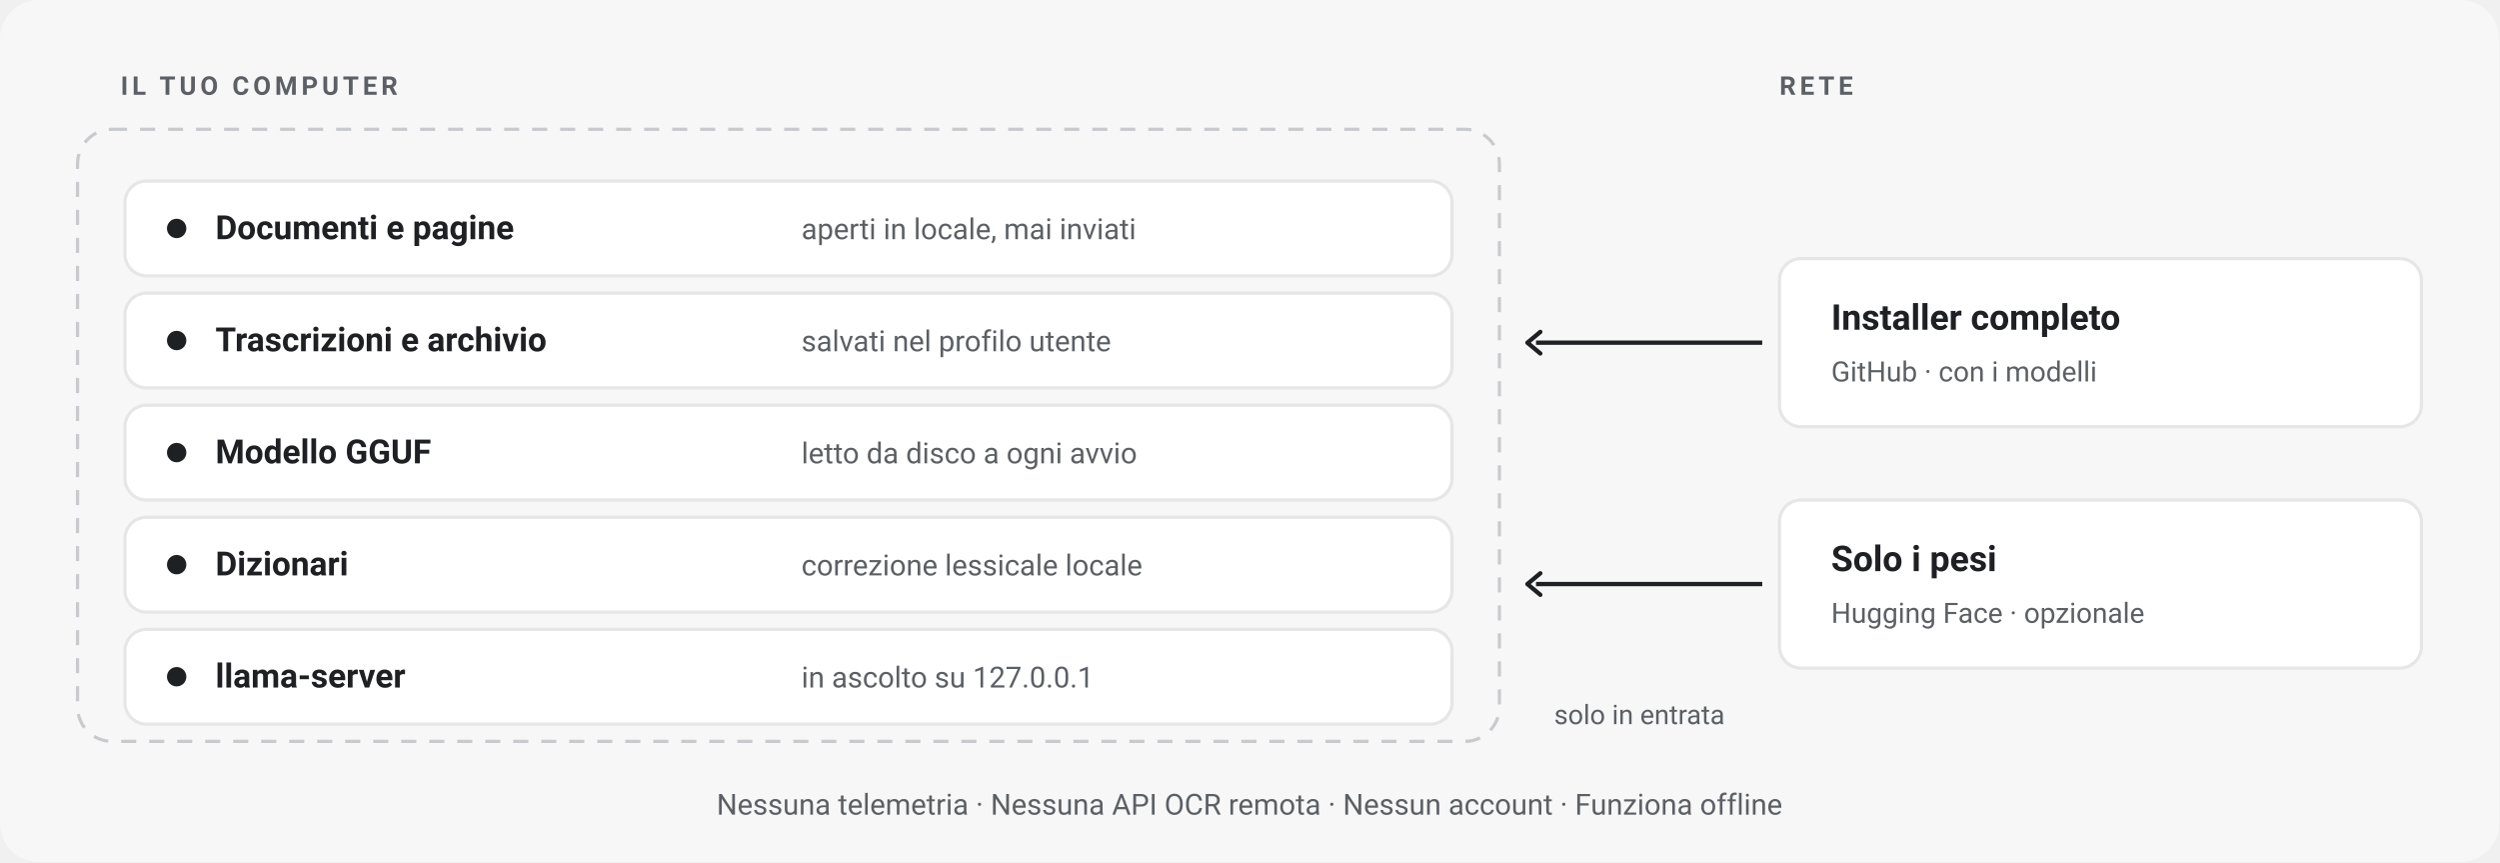
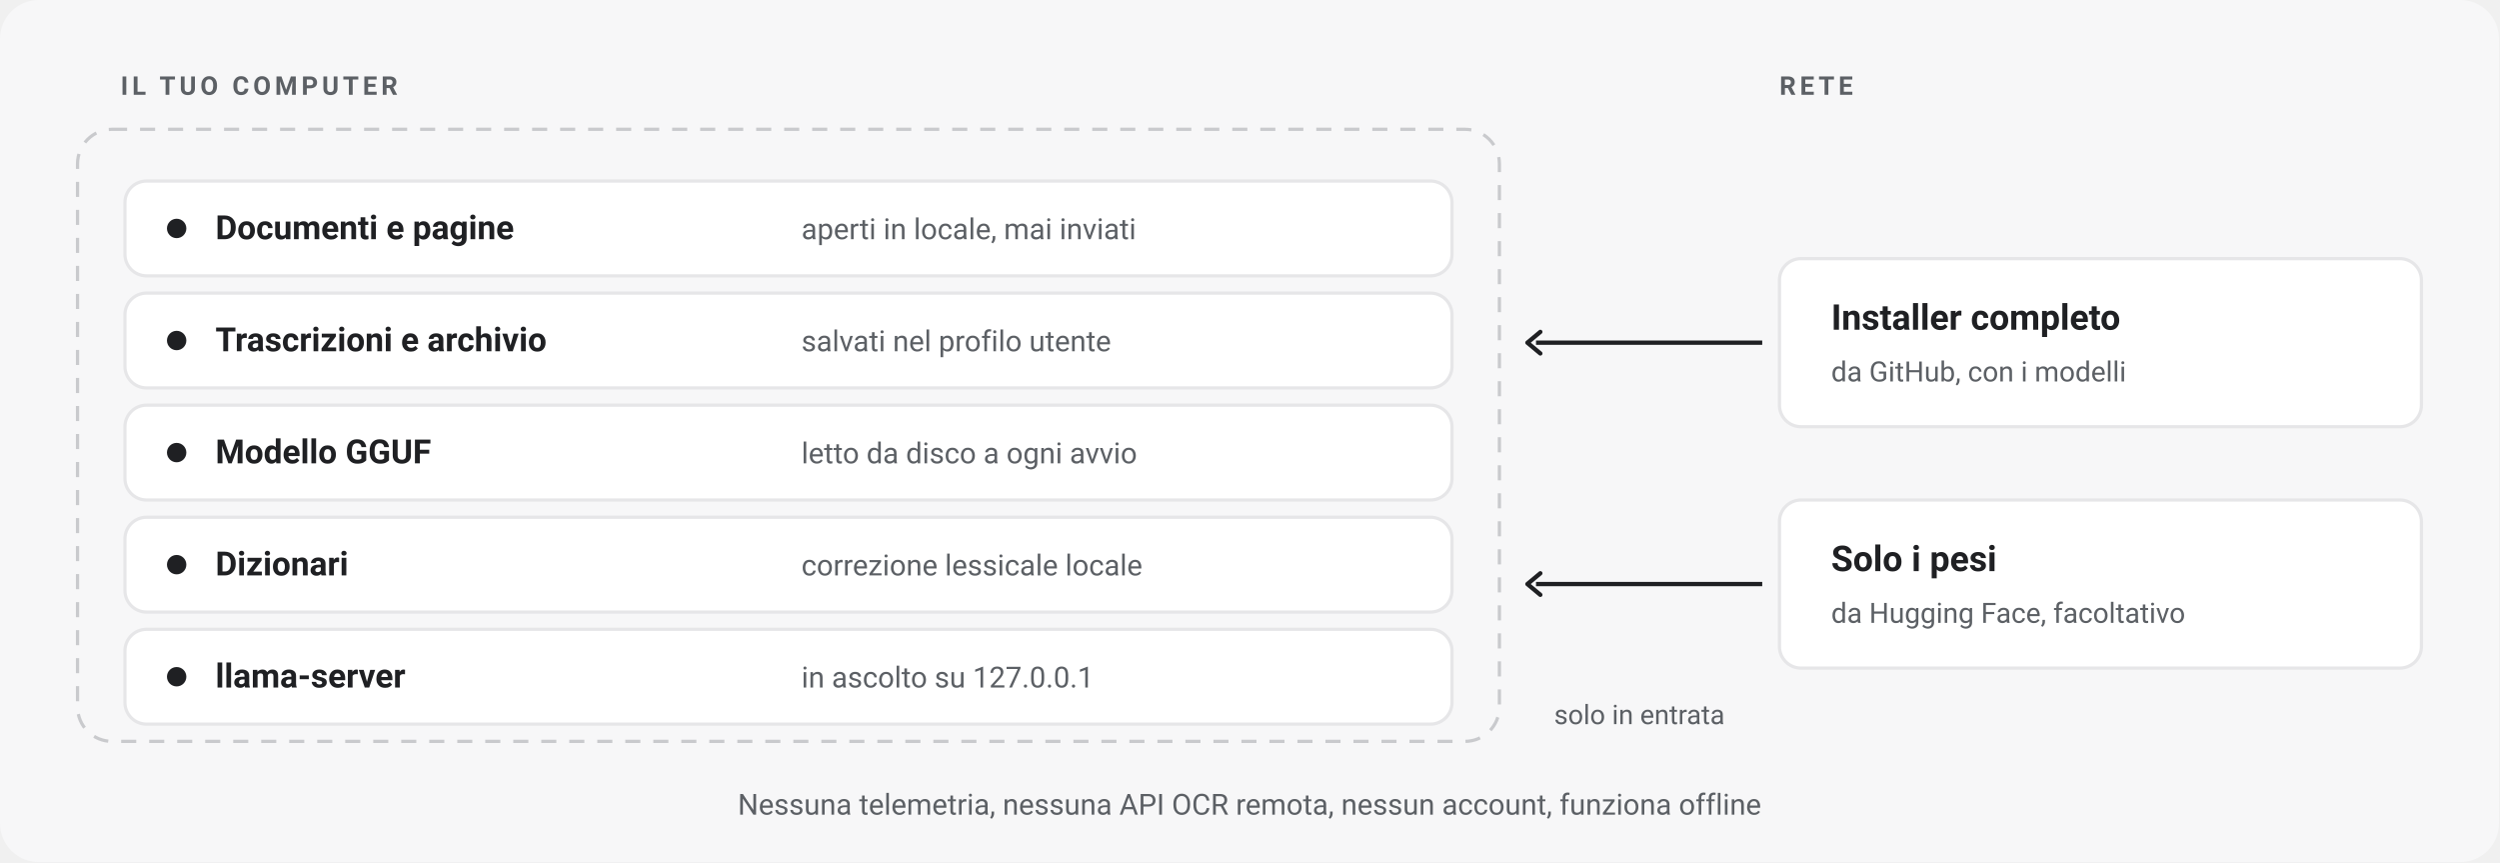
<svg xmlns="http://www.w3.org/2000/svg" width="1160" height="400" viewBox="0 0 1160 400" role="img" aria-labelledby="titolo descrizione">
  <rect width="1160" height="400" rx="18" fill="#f7f7f8" />
  <g font-family="system-ui,-apple-system,Segoe UI,Roboto,Arial,sans-serif">
    <rect x="36" y="60" width="660" height="284" rx="16" fill="none" stroke="#c9cacd" stroke-width="1.5" stroke-dasharray="7 6" />
    <text x="56" y="44" font-size="12" fill="#5c6065" font-weight="600" text-anchor="start" letter-spacing="1.8">IL TUO COMPUTER</text>
    <text x="826" y="44" font-size="12" fill="#5c6065" font-weight="600" text-anchor="start" letter-spacing="1.8">RETE</text>
    <rect x="58" y="84" width="616" height="44" rx="10" fill="#ffffff" stroke="#e6e6e8" stroke-width="1.5" />
    <circle cx="82" cy="106" r="4.5" fill="#1f2023" />
    <text x="100" y="111" font-size="15.5" fill="#1f2023" font-weight="600" text-anchor="start">Documenti e pagine</text>
    <text x="372" y="111" font-size="13.5" fill="#5c6065" font-weight="400" text-anchor="start">aperti in locale, mai inviati</text>
    <rect x="58" y="136" width="616" height="44" rx="10" fill="#ffffff" stroke="#e6e6e8" stroke-width="1.5" />
    <circle cx="82" cy="158" r="4.5" fill="#1f2023" />
    <text x="100" y="163" font-size="15.5" fill="#1f2023" font-weight="600" text-anchor="start">Trascrizioni e archivio</text>
    <text x="372" y="163" font-size="13.5" fill="#5c6065" font-weight="400" text-anchor="start">salvati nel profilo utente</text>
    <rect x="58" y="188" width="616" height="44" rx="10" fill="#ffffff" stroke="#e6e6e8" stroke-width="1.5" />
    <circle cx="82" cy="210" r="4.5" fill="#1f2023" />
    <text x="100" y="215" font-size="15.5" fill="#1f2023" font-weight="600" text-anchor="start">Modello GGUF</text>
    <text x="372" y="215" font-size="13.5" fill="#5c6065" font-weight="400" text-anchor="start">letto da disco a ogni avvio</text>
    <rect x="58" y="240" width="616" height="44" rx="10" fill="#ffffff" stroke="#e6e6e8" stroke-width="1.5" />
    <circle cx="82" cy="262" r="4.5" fill="#1f2023" />
    <text x="100" y="267" font-size="15.5" fill="#1f2023" font-weight="600" text-anchor="start">Dizionari</text>
    <text x="372" y="267" font-size="13.5" fill="#5c6065" font-weight="400" text-anchor="start">correzione lessicale locale</text>
    <rect x="58" y="292" width="616" height="44" rx="10" fill="#ffffff" stroke="#e6e6e8" stroke-width="1.5" />
    <circle cx="82" cy="314" r="4.5" fill="#1f2023" />
    <text x="100" y="319" font-size="15.5" fill="#1f2023" font-weight="600" text-anchor="start">llama-server</text>
    <text x="372" y="319" font-size="13.5" fill="#5c6065" font-weight="400" text-anchor="start">in ascolto su 127.0.0.1</text>
    <rect x="826" y="120" width="298" height="78" rx="10" fill="#ffffff" stroke="#e6e6e8" stroke-width="1.5" />
    <text x="850" y="153" font-size="16.5" fill="#1f2023" font-weight="600" text-anchor="start">Installer completo</text>
-     <text x="850" y="177" font-size="13" fill="#5c6065" font-weight="400" text-anchor="start">GitHub · con i modelli</text>
+     <text x="850" y="177" font-size="13" fill="#5c6065" font-weight="400" text-anchor="start">da GitHub, con i modelli</text>
    <path d="M818 159H713" stroke="#1f2023" stroke-width="2" fill="none" />
    <path d="M715 154l-6 5 6 5" stroke="#1f2023" stroke-width="2" fill="none" stroke-linecap="round" stroke-linejoin="round" />
    <rect x="826" y="232" width="298" height="78" rx="10" fill="#ffffff" stroke="#e6e6e8" stroke-width="1.5" />
    <text x="850" y="265" font-size="16.5" fill="#1f2023" font-weight="600" text-anchor="start">Solo i pesi</text>
-     <text x="850" y="289" font-size="13" fill="#5c6065" font-weight="400" text-anchor="start">Hugging Face · opzionale</text>
+     <text x="850" y="289" font-size="13" fill="#5c6065" font-weight="400" text-anchor="start">da Hugging Face, facoltativo</text>
    <path d="M818 271H713" stroke="#1f2023" stroke-width="2" fill="none" />
    <path d="M715 266l-6 5 6 5" stroke="#1f2023" stroke-width="2" fill="none" stroke-linecap="round" stroke-linejoin="round" />
    <text x="761" y="336" font-size="12.5" fill="#5c6065" font-weight="400" text-anchor="middle">solo in entrata</text>
-     <text x="580.0" y="378" font-size="13.5" fill="#5c6065" font-weight="400" text-anchor="middle">Nessuna telemetria · Nessuna API OCR remota · Nessun account · Funziona offline</text>
+     <text x="580.0" y="378" font-size="13.5" fill="#5c6065" font-weight="400" text-anchor="middle">Nessuna telemetria, nessuna API OCR remota, nessun account, funziona offline</text>
  </g>
</svg>
